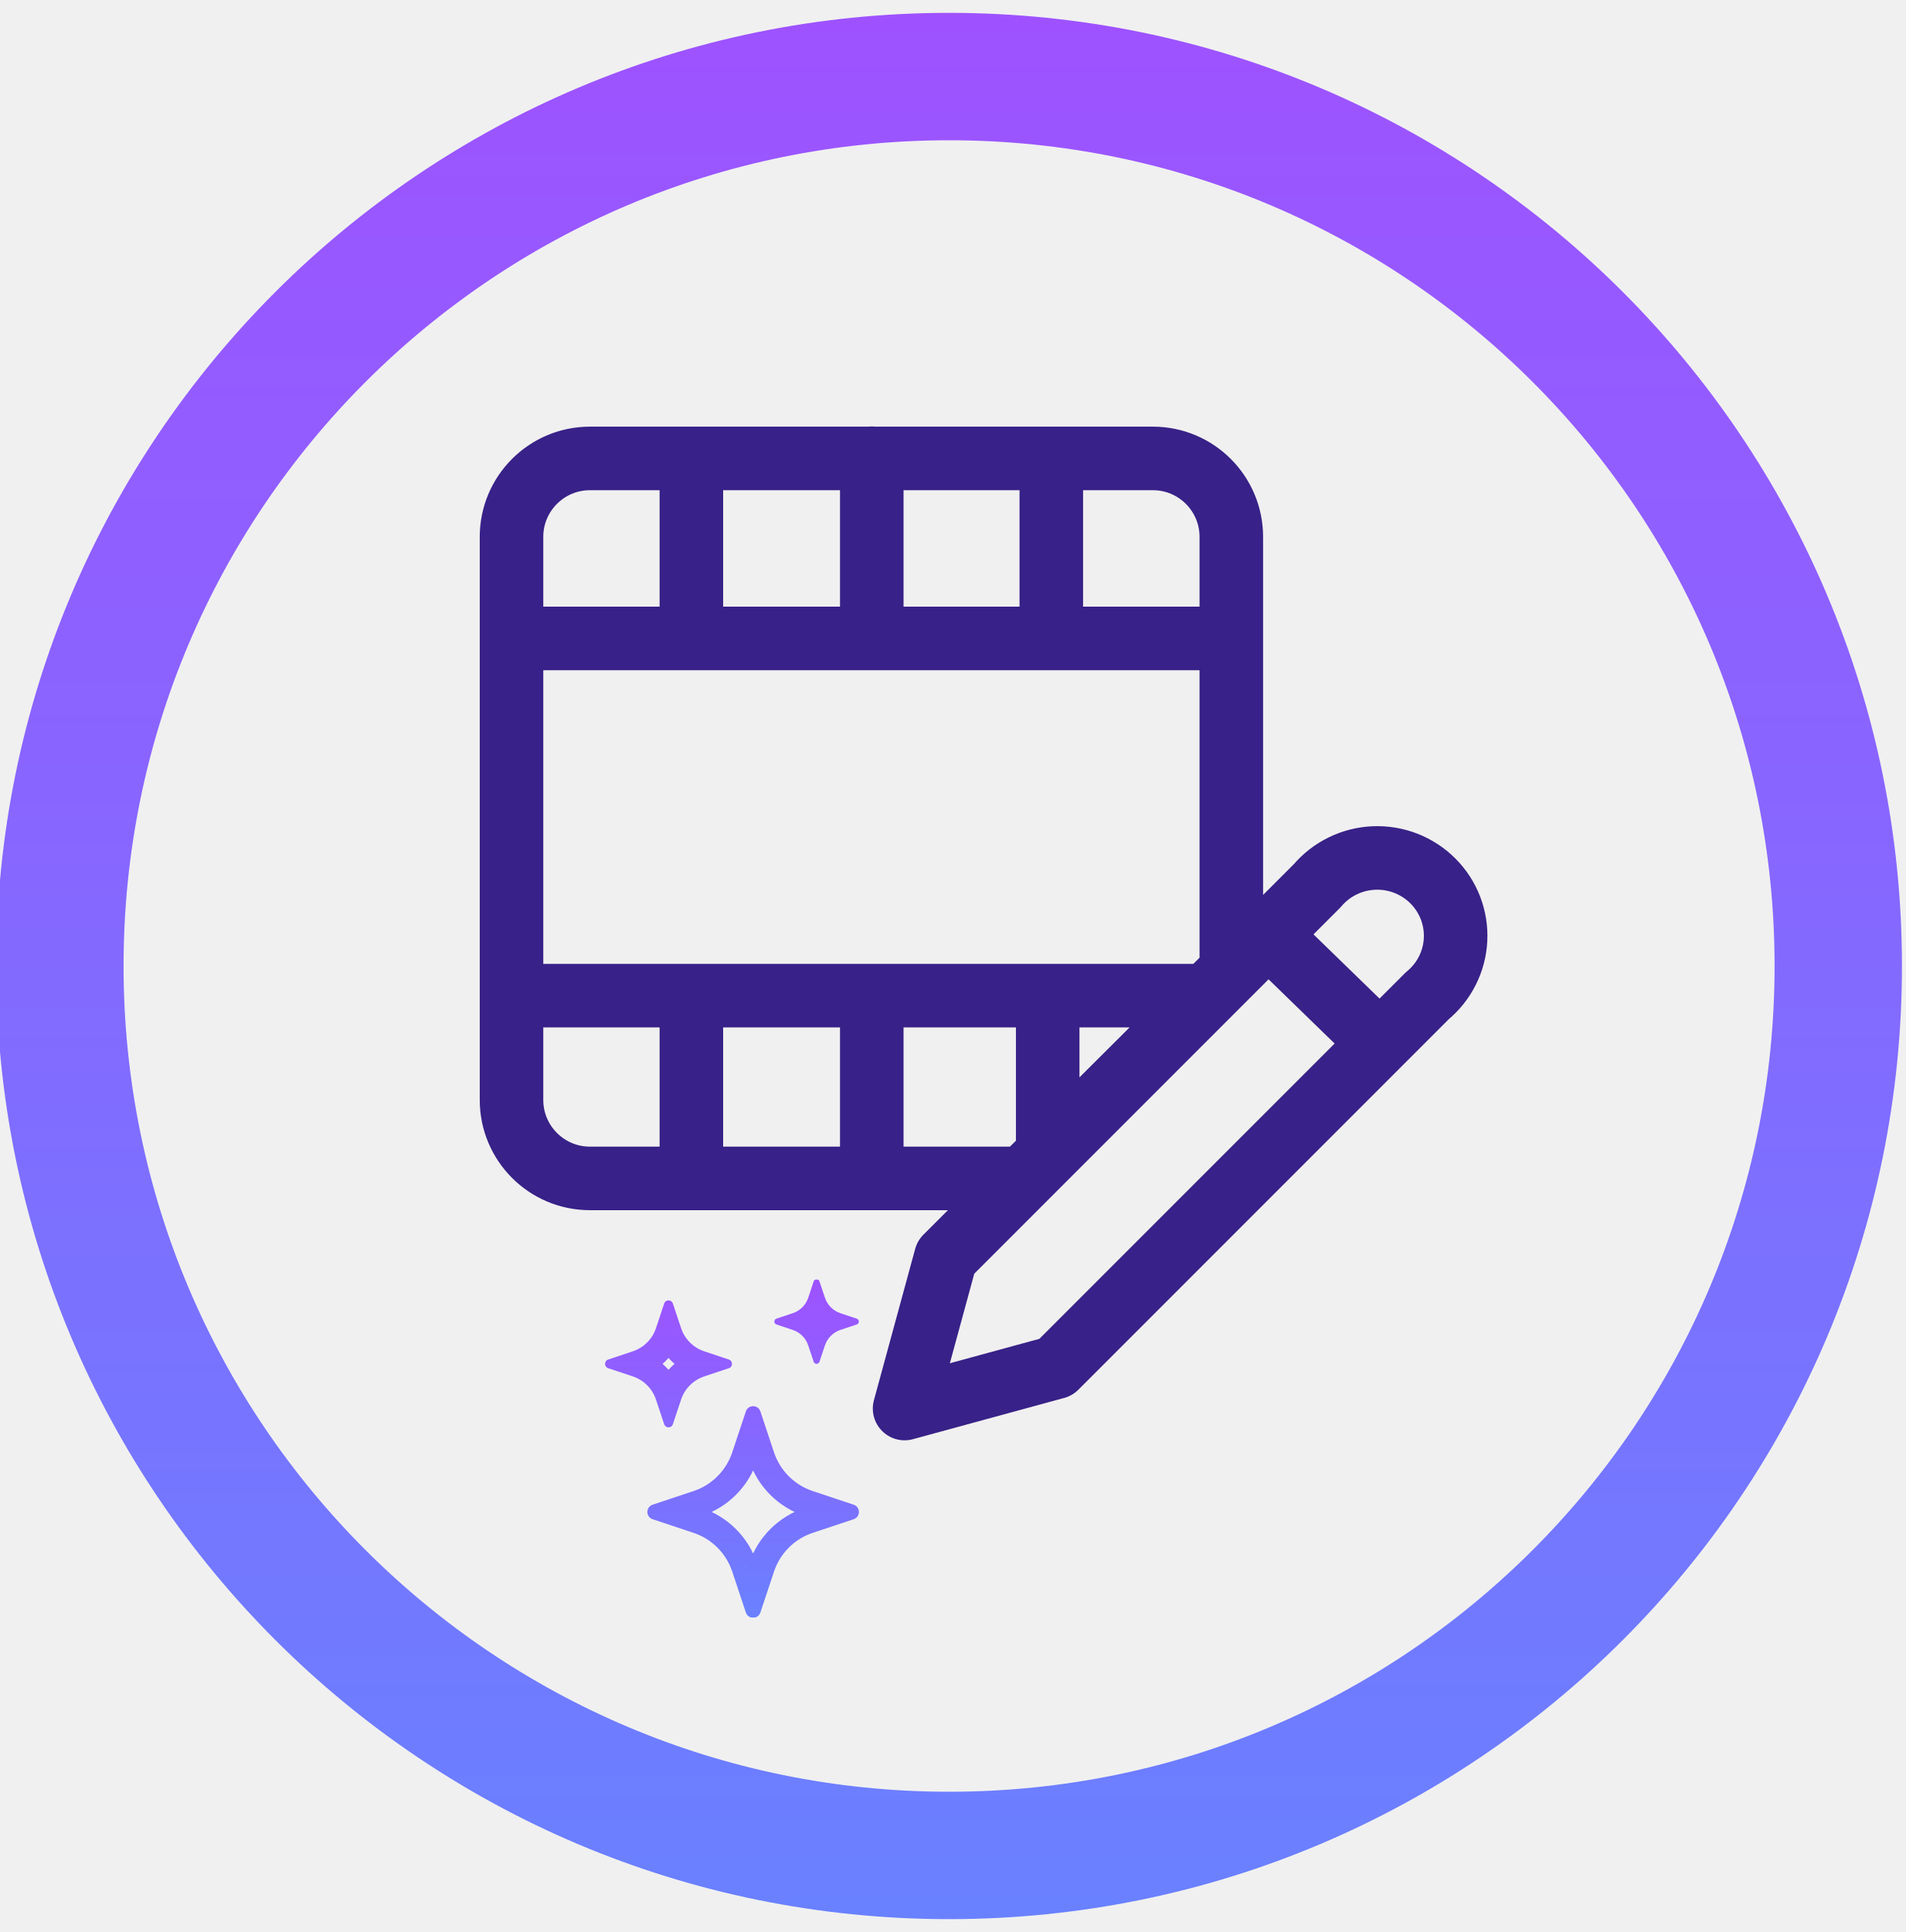
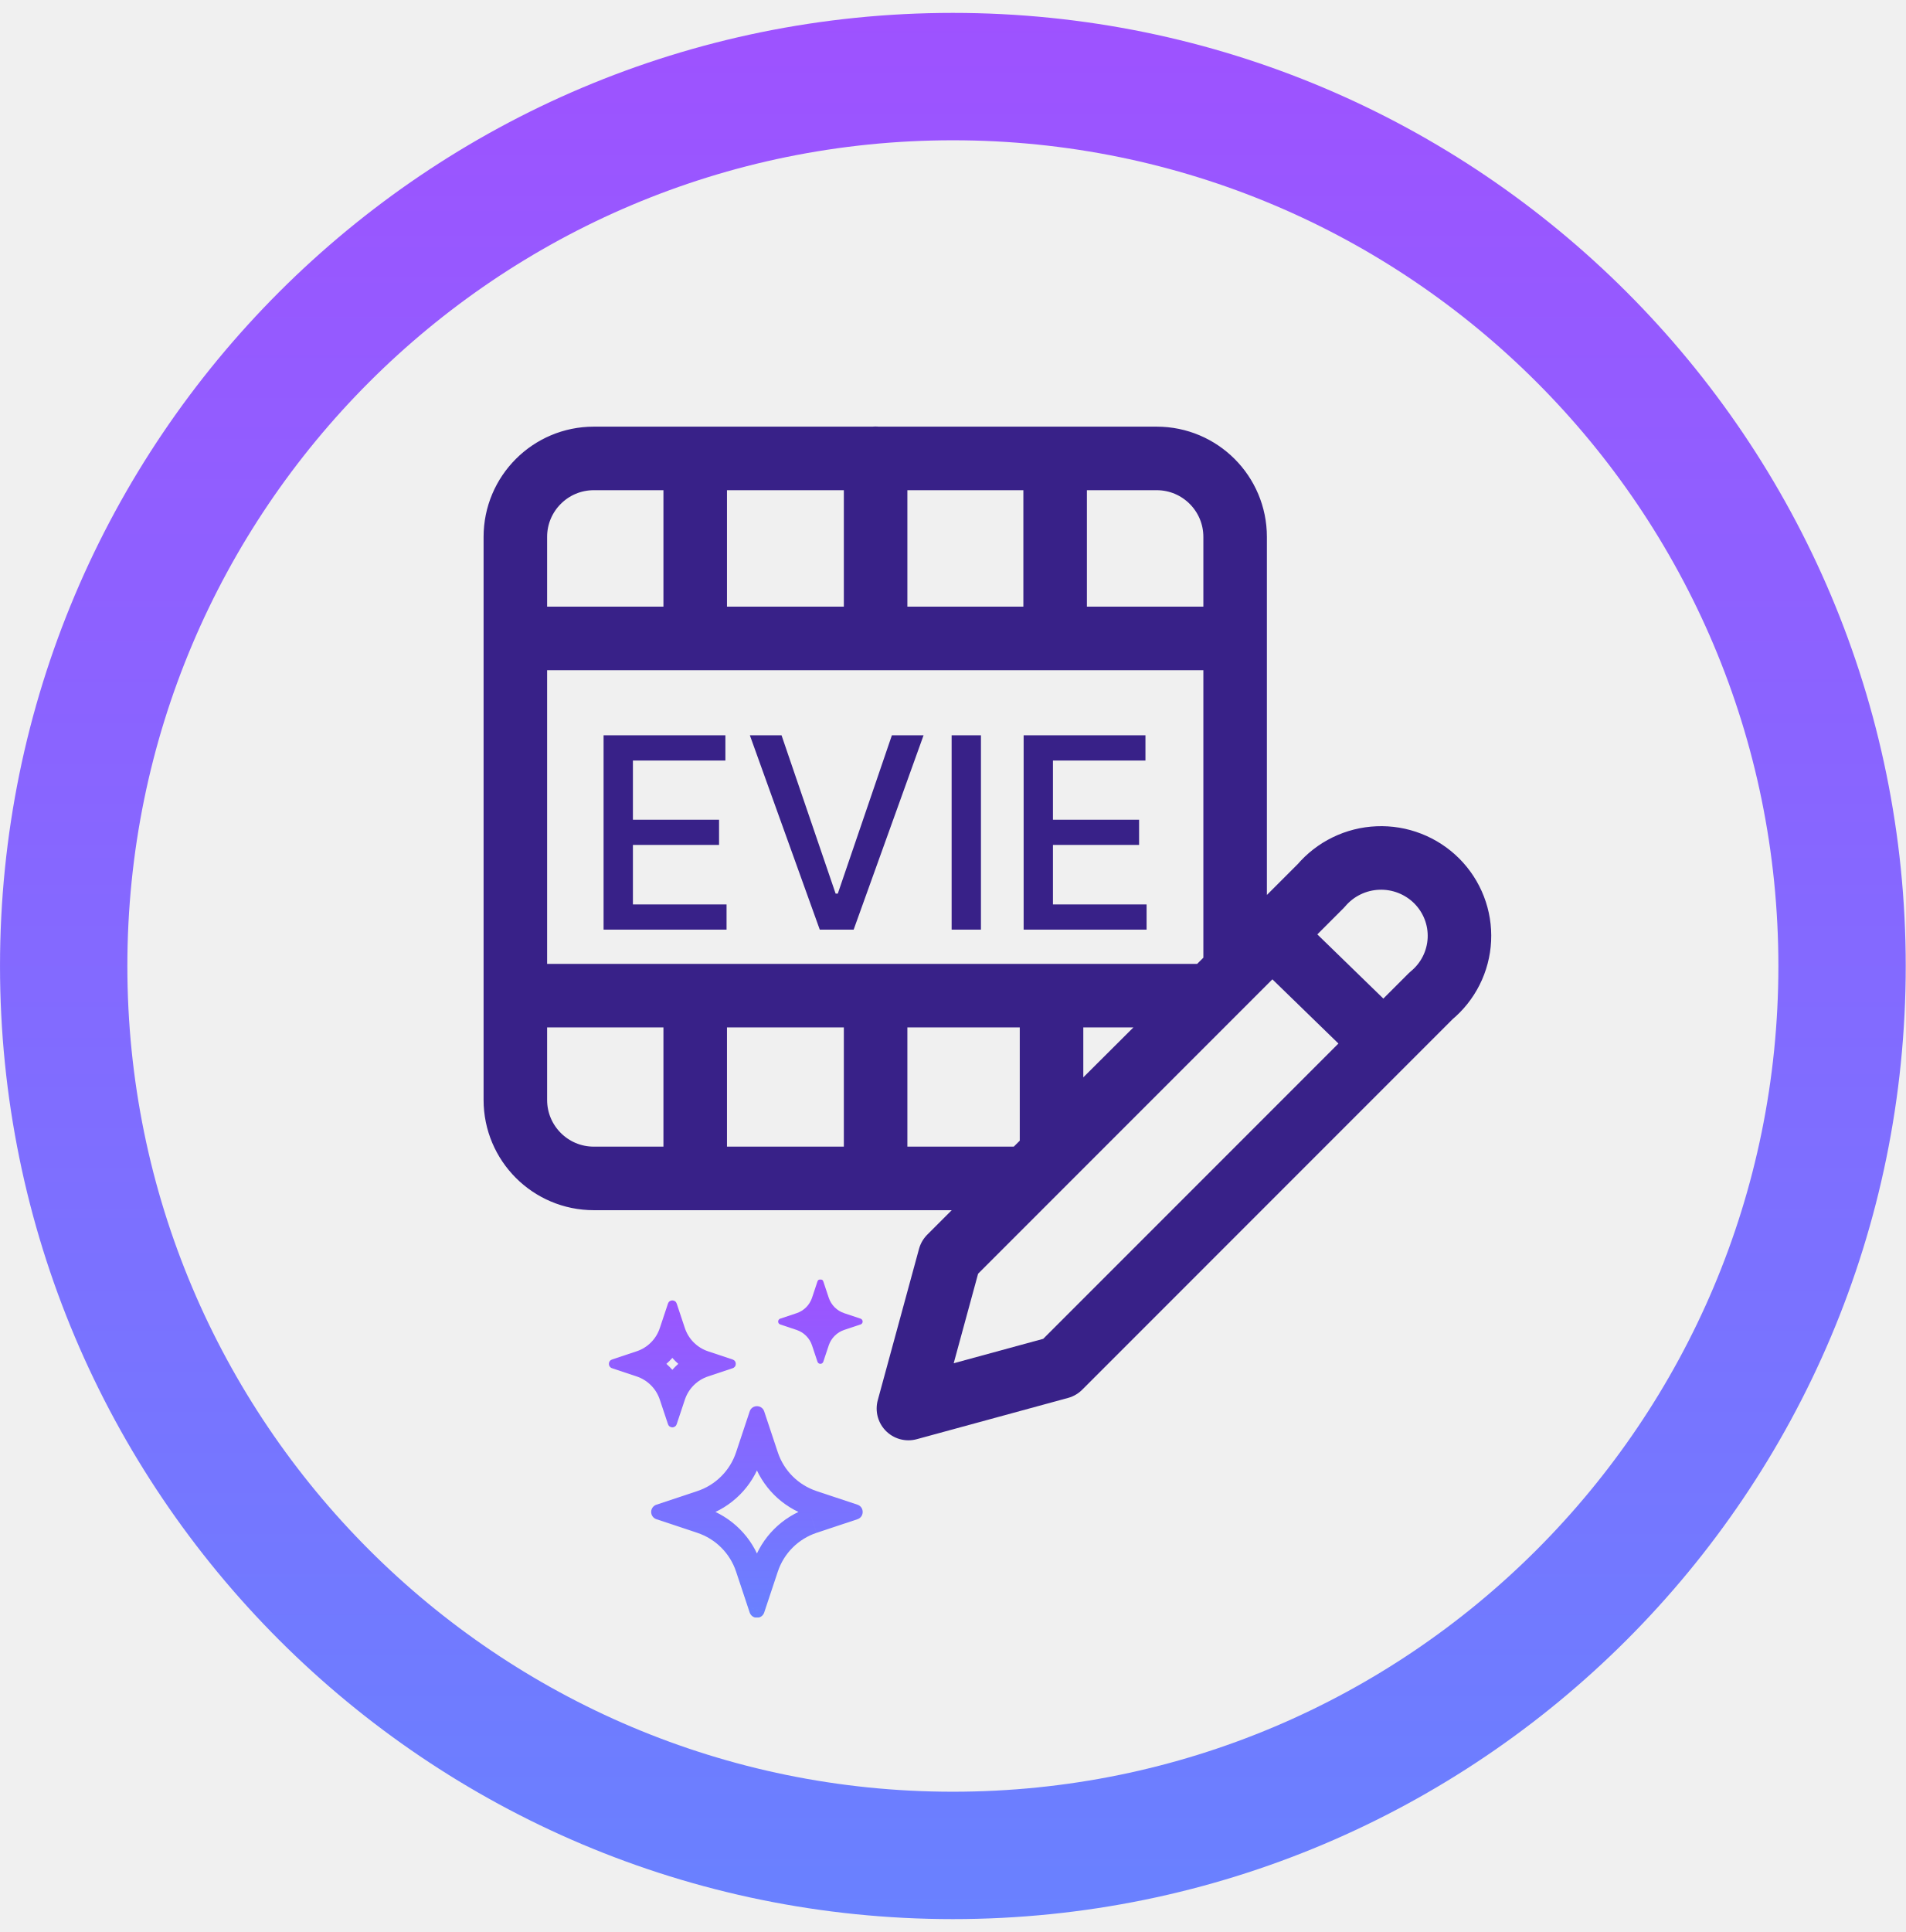
<svg xmlns="http://www.w3.org/2000/svg" width="74" height="75" viewBox="0 0 74 75" fill="none">
-   <g clip-path="url(#clip0_1969_11288)">
-     <path d="M71.38 37.5C71.38 56.569 55.922 72.028 36.853 72.028C17.784 72.028 2.325 56.569 2.325 37.5C2.325 18.431 17.784 2.972 36.853 2.972C55.922 2.972 71.38 18.431 71.38 37.5Z" stroke="url(#paint0_linear_1969_11288)" stroke-width="4.946" />
-     <path d="M47.812 24.784L19.862 24.784M46.771 38.651H19.87M33.851 17.789V24.759M33.851 38.759L33.851 45.729M40.822 17.796L40.822 24.783M26.846 17.796V24.783M26.846 38.759V45.746M40.682 38.811L40.682 44.736M49.246 36.285L51.148 34.383C51.42 34.062 51.756 33.8 52.136 33.615C52.516 33.429 52.93 33.325 53.352 33.307C53.775 33.29 54.196 33.36 54.59 33.513C54.984 33.667 55.341 33.9 55.639 34.198C55.937 34.496 56.169 34.852 56.321 35.244C56.472 35.636 56.54 36.055 56.519 36.474C56.499 36.894 56.391 37.304 56.201 37.68C56.012 38.056 55.746 38.388 55.421 38.656L53.58 40.497M49.246 36.285L53.58 40.497M49.246 36.285L36.727 48.804L35.125 54.679L41 53.077L53.58 40.497M47.812 37.69L39.726 45.746H22.908C21.226 45.746 19.862 44.382 19.862 42.699L19.862 20.842C19.862 19.16 21.226 17.796 22.908 17.796L44.765 17.796C46.448 17.796 47.812 19.16 47.812 20.842L47.812 37.69Z" stroke="#382188" stroke-width="2.467" stroke-linecap="round" stroke-linejoin="round" />
-     <g clip-path="url(#clip1_1969_11288)">
-       <mask id="path-3-inside-1_1969_11288" fill="white">
-         <path d="M28.962 54.791C29.053 54.52 29.435 54.52 29.526 54.791L30.055 56.381C30.172 56.731 30.369 57.049 30.629 57.309C30.89 57.57 31.208 57.766 31.558 57.883L33.148 58.412C33.419 58.503 33.419 58.886 33.148 58.976L31.557 59.506C31.207 59.622 30.889 59.819 30.629 60.079C30.368 60.34 30.172 60.658 30.055 61.008L29.526 62.598C29.506 62.657 29.468 62.709 29.418 62.745C29.367 62.782 29.306 62.802 29.244 62.802C29.181 62.802 29.121 62.782 29.07 62.745C29.02 62.709 28.982 62.657 28.962 62.598L28.433 61.007C28.316 60.657 28.12 60.34 27.859 60.079C27.599 59.818 27.281 59.622 26.931 59.506L25.34 58.976C25.281 58.956 25.23 58.919 25.193 58.868C25.156 58.818 25.137 58.757 25.137 58.694C25.137 58.632 25.156 58.571 25.193 58.52C25.23 58.47 25.281 58.432 25.34 58.412L26.931 57.883C27.281 57.766 27.599 57.57 27.859 57.309C28.12 57.049 28.316 56.731 28.433 56.381L28.962 54.791ZM25.79 50.603C25.802 50.567 25.824 50.536 25.855 50.514C25.885 50.493 25.921 50.481 25.959 50.481C25.996 50.481 26.033 50.493 26.063 50.514C26.094 50.536 26.116 50.567 26.128 50.603L26.446 51.557C26.588 51.983 26.921 52.316 27.347 52.458L28.301 52.776C28.337 52.788 28.368 52.81 28.39 52.841C28.412 52.871 28.423 52.908 28.423 52.945C28.423 52.983 28.412 53.019 28.39 53.05C28.368 53.08 28.337 53.103 28.301 53.114L27.347 53.432C27.137 53.502 26.946 53.62 26.79 53.776C26.633 53.932 26.516 54.123 26.446 54.333L26.128 55.288C26.116 55.323 26.094 55.354 26.063 55.376C26.033 55.398 25.996 55.41 25.959 55.41C25.921 55.41 25.885 55.398 25.855 55.376C25.824 55.354 25.802 55.323 25.79 55.288L25.472 54.333C25.402 54.123 25.285 53.932 25.128 53.776C24.972 53.62 24.781 53.502 24.571 53.432L23.617 53.114C23.581 53.103 23.55 53.08 23.528 53.05C23.506 53.019 23.494 52.983 23.494 52.945C23.494 52.908 23.506 52.871 23.528 52.841C23.55 52.81 23.581 52.788 23.617 52.776L24.571 52.458C24.781 52.389 24.972 52.271 25.128 52.114C25.285 51.958 25.402 51.767 25.472 51.557L25.79 50.603ZM31.595 49.742C31.603 49.718 31.619 49.698 31.639 49.683C31.659 49.669 31.683 49.661 31.708 49.661C31.733 49.661 31.757 49.669 31.777 49.683C31.797 49.698 31.812 49.718 31.82 49.742L32.032 50.377C32.127 50.661 32.349 50.884 32.633 50.978L33.269 51.19C33.292 51.198 33.313 51.214 33.327 51.234C33.341 51.254 33.349 51.278 33.349 51.303C33.349 51.327 33.341 51.352 33.327 51.372C33.313 51.392 33.292 51.407 33.269 51.415L32.633 51.627C32.493 51.674 32.366 51.753 32.262 51.857C32.158 51.961 32.079 52.088 32.032 52.228L31.82 52.864C31.812 52.887 31.797 52.908 31.777 52.922C31.757 52.936 31.733 52.944 31.708 52.944C31.683 52.944 31.659 52.936 31.639 52.922C31.619 52.908 31.603 52.887 31.595 52.864L31.383 52.228C31.337 52.088 31.258 51.961 31.154 51.857C31.049 51.753 30.922 51.674 30.782 51.627L30.147 51.415C30.124 51.407 30.104 51.392 30.089 51.372C30.075 51.352 30.067 51.327 30.067 51.303C30.067 51.278 30.075 51.254 30.089 51.234C30.104 51.214 30.124 51.198 30.147 51.19L30.783 50.978C31.067 50.884 31.29 50.661 31.384 50.377L31.595 49.742Z" />
+   <g clip-path="url(#clip0_2035_8730)">
+     <path d="M71.527 37.5C71.527 56.569 56.069 72.027 37 72.027C17.931 72.027 2.473 56.569 2.473 37.5C2.473 18.431 17.931 2.973 37 2.973C56.069 2.973 71.527 18.431 71.527 37.5Z" stroke="url(#paint0_linear_2035_8730)" stroke-width="4.945" />
+     <path d="M47.96 24.784L20.011 24.784M46.92 38.651H20.019M34 17.79V24.759M34 38.759L34 45.729M40.971 17.796L40.971 24.784M26.995 17.796V24.784M26.995 38.759V45.746M40.831 38.811L40.831 44.736M49.395 36.285L51.297 34.383C51.569 34.062 51.905 33.8 52.285 33.615C52.664 33.43 53.078 33.325 53.501 33.308C53.923 33.29 54.345 33.36 54.739 33.514C55.132 33.667 55.489 33.9 55.788 34.198C56.085 34.496 56.318 34.852 56.469 35.244C56.621 35.636 56.688 36.055 56.668 36.475C56.647 36.894 56.539 37.305 56.35 37.68C56.161 38.056 55.895 38.388 55.569 38.656L53.728 40.497M49.395 36.285L53.728 40.497M49.395 36.285L36.876 48.804L35.274 54.679L41.149 53.077L53.728 40.497M47.96 37.69L39.875 45.746H23.057C21.375 45.746 20.011 44.382 20.011 42.699L20.011 20.843C20.011 19.16 21.375 17.796 23.057 17.796L44.914 17.796C46.596 17.796 47.96 19.16 47.96 20.843L47.96 37.69Z" stroke="#382188" stroke-width="2.467" stroke-linecap="round" stroke-linejoin="round" />
+     <path d="M23.437 36.089V28.544H28.167V29.524H24.576V31.823H27.921V32.799H24.576V35.109H28.212V36.089H23.437ZM30.347 28.544L32.447 34.689H32.532L34.632 28.544H35.862L33.147 36.089H31.832L29.117 28.544H30.347ZM38.09 28.544V36.089H36.952V28.544H38.09ZM39.748 36.089V28.544H44.478V29.524H40.886V31.823H44.231V32.799H40.886V35.109H44.522V36.089H39.748Z" fill="#382188" />
+     <g clip-path="url(#clip1_2035_8730)">
+       <mask id="path-4-inside-1_2035_8730" fill="white">
+         <path d="M29.11 54.791C29.201 54.52 29.583 54.52 29.674 54.791L30.203 56.381C30.32 56.731 30.517 57.049 30.777 57.309C31.038 57.57 31.356 57.766 31.706 57.883L33.295 58.412C33.566 58.503 33.566 58.885 33.295 58.976L31.705 59.505C31.355 59.622 31.037 59.819 30.777 60.079C30.516 60.34 30.32 60.658 30.203 61.008L29.674 62.597C29.654 62.657 29.617 62.709 29.566 62.745C29.515 62.782 29.454 62.801 29.392 62.801C29.33 62.801 29.269 62.782 29.218 62.745C29.168 62.709 29.13 62.657 29.11 62.597L28.581 61.007C28.464 60.657 28.268 60.339 28.007 60.079C27.747 59.818 27.429 59.622 27.079 59.505L25.489 58.976C25.429 58.956 25.378 58.919 25.341 58.868C25.304 58.817 25.285 58.757 25.285 58.694C25.285 58.632 25.304 58.571 25.341 58.52C25.378 58.469 25.429 58.432 25.489 58.412L27.079 57.883C27.429 57.766 27.747 57.57 28.007 57.309C28.268 57.049 28.464 56.731 28.581 56.381L29.11 54.791ZM25.938 50.603C25.95 50.567 25.972 50.536 26.003 50.514C26.033 50.493 26.07 50.481 26.107 50.481C26.145 50.481 26.181 50.493 26.211 50.514C26.242 50.536 26.264 50.567 26.276 50.603L26.594 51.557C26.736 51.983 27.07 52.316 27.495 52.458L28.449 52.776C28.485 52.788 28.516 52.81 28.538 52.841C28.56 52.871 28.571 52.908 28.571 52.945C28.571 52.983 28.56 53.019 28.538 53.05C28.516 53.08 28.485 53.103 28.449 53.114L27.495 53.432C27.285 53.502 27.094 53.62 26.938 53.776C26.781 53.932 26.664 54.123 26.594 54.333L26.276 55.287C26.264 55.323 26.242 55.354 26.211 55.376C26.181 55.398 26.145 55.41 26.107 55.41C26.07 55.41 26.033 55.398 26.003 55.376C25.972 55.354 25.95 55.323 25.938 55.287L25.62 54.333C25.55 54.123 25.433 53.932 25.276 53.776C25.12 53.62 24.929 53.502 24.719 53.432L23.765 53.114C23.729 53.103 23.698 53.08 23.676 53.05C23.654 53.019 23.643 52.983 23.643 52.945C23.643 52.908 23.654 52.871 23.676 52.841C23.698 52.81 23.729 52.788 23.765 52.776L24.719 52.458C24.929 52.389 25.12 52.271 25.276 52.114C25.433 51.958 25.55 51.767 25.62 51.557L25.938 50.603ZM31.743 49.742C31.751 49.718 31.767 49.698 31.787 49.683C31.807 49.669 31.831 49.661 31.856 49.661C31.881 49.661 31.905 49.669 31.925 49.683C31.945 49.698 31.96 49.718 31.968 49.742L32.18 50.377C32.275 50.661 32.497 50.884 32.781 50.978L33.417 51.19C33.44 51.198 33.461 51.214 33.475 51.234C33.489 51.254 33.497 51.278 33.497 51.303C33.497 51.327 33.489 51.352 33.475 51.372C33.461 51.392 33.44 51.407 33.417 51.415L32.781 51.627C32.642 51.674 32.514 51.752 32.41 51.857C32.306 51.961 32.227 52.088 32.18 52.228L31.968 52.864C31.96 52.887 31.945 52.908 31.925 52.922C31.905 52.936 31.881 52.944 31.856 52.944C31.831 52.944 31.807 52.936 31.787 52.922C31.767 52.908 31.751 52.887 31.743 52.864L31.531 52.228C31.485 52.088 31.406 51.961 31.302 51.857C31.197 51.752 31.07 51.674 30.93 51.627L30.295 51.415C30.272 51.407 30.252 51.392 30.237 51.372C30.223 51.352 30.215 51.327 30.215 51.303C30.215 51.278 30.223 51.254 30.237 51.234C30.252 51.214 30.272 51.198 30.295 51.19L30.931 50.978C31.215 50.884 31.438 50.661 31.532 50.377L31.743 49.742Z" />
      </mask>
-       <path d="M28.962 54.791L27.998 54.469L27.997 54.469L28.962 54.791ZM29.526 54.791L30.491 54.469L30.49 54.469L29.526 54.791ZM30.055 56.381L29.091 56.703L29.091 56.703L30.055 56.381ZM31.558 57.883L31.879 56.918L31.879 56.918L31.558 57.883ZM33.148 58.412L33.469 57.448L33.469 57.448L33.148 58.412ZM33.148 58.976L33.469 59.941L33.469 59.941L33.148 58.976ZM31.557 59.506L31.235 58.541L31.235 58.541L31.557 59.506ZM30.055 61.008L31.02 61.329L31.02 61.329L30.055 61.008ZM29.526 62.598L28.561 62.276L28.559 62.281L29.526 62.598ZM28.962 62.598L29.928 62.281L29.927 62.276L28.962 62.598ZM28.433 61.007L29.397 60.686L29.397 60.685L28.433 61.007ZM26.931 59.506L27.253 58.541L27.253 58.541L26.931 59.506ZM25.34 58.976L25.662 58.011L25.658 58.01L25.34 58.976ZM25.137 58.694H26.153H25.137ZM25.34 58.412L25.658 59.379L25.662 59.377L25.34 58.412ZM26.931 57.883L27.253 58.847L27.253 58.847L26.931 57.883ZM28.433 56.381L29.397 56.703L29.397 56.703L28.433 56.381ZM25.79 50.603L26.755 50.924L26.755 50.923L25.79 50.603ZM26.128 50.603L25.163 50.923L25.163 50.924L26.128 50.603ZM26.446 51.557L25.481 51.879L25.481 51.879L26.446 51.557ZM27.347 52.458L27.025 53.423L27.026 53.423L27.347 52.458ZM28.301 52.776L27.98 53.741L27.982 53.741L28.301 52.776ZM28.301 53.114L27.982 52.149L27.98 52.15L28.301 53.114ZM27.347 53.432L27.667 54.397L27.668 54.397L27.347 53.432ZM26.446 54.333L27.411 54.654L27.411 54.654L26.446 54.333ZM26.128 55.288L25.163 54.966L25.163 54.968L26.128 55.288ZM25.79 55.288L26.755 54.968L26.755 54.966L25.79 55.288ZM25.472 54.333L24.507 54.654L24.507 54.654L25.472 54.333ZM24.571 53.432L24.25 54.397L24.251 54.397L24.571 53.432ZM23.617 53.114L23.938 52.15L23.936 52.149L23.617 53.114ZM23.494 52.945H22.478H23.494ZM23.617 52.776L23.936 53.741L23.938 53.741L23.617 52.776ZM24.571 52.458L24.251 51.493L24.25 51.493L24.571 52.458ZM25.472 51.557L24.507 51.236L24.507 51.237L25.472 51.557ZM31.595 49.742L30.634 49.408L30.63 49.421L31.595 49.742ZM31.708 49.661V50.678V49.661ZM31.82 49.742L32.785 49.42L32.781 49.408L31.82 49.742ZM32.032 50.377L32.997 50.056L32.997 50.056L32.032 50.377ZM32.633 50.978L32.955 50.014L32.954 50.013L32.633 50.978ZM33.269 51.19L33.602 50.229L33.591 50.225L33.269 51.19ZM33.269 51.415L33.591 52.38L33.602 52.376L33.269 51.415ZM32.633 51.627L32.312 50.662L32.311 50.663L32.633 51.627ZM32.032 52.228L31.068 51.906L31.067 51.907L32.032 52.228ZM31.82 52.864L32.781 53.197L32.785 53.185L31.82 52.864ZM31.595 52.864L30.631 53.185L30.634 53.197L31.595 52.864ZM31.383 52.228L32.348 51.907L32.348 51.906L31.383 52.228ZM30.782 51.627L31.105 50.663L31.104 50.663L30.782 51.627ZM30.147 51.415L29.814 52.376L29.826 52.38L30.147 51.415ZM30.147 51.19L29.826 50.225L29.814 50.229L30.147 51.19ZM30.783 50.978L30.462 50.013L30.462 50.014L30.783 50.978ZM31.384 50.377L32.349 50.698L32.349 50.698L31.384 50.377ZM29.927 55.112C29.708 55.768 28.78 55.768 28.561 55.112L30.49 54.469C30.091 53.271 28.397 53.271 27.998 54.469L29.927 55.112ZM28.561 55.112L29.091 56.703L31.02 56.06L30.491 54.469L28.561 55.112ZM29.091 56.703C29.257 57.203 29.538 57.657 29.91 58.029L31.348 56.59C31.199 56.441 31.087 56.26 31.02 56.06L29.091 56.703ZM29.91 58.029C30.283 58.401 30.737 58.681 31.236 58.848L31.879 56.918C31.679 56.851 31.497 56.739 31.348 56.59L29.91 58.029ZM31.236 58.847L32.826 59.377L33.469 57.448L31.879 56.918L31.236 58.847ZM32.826 59.377C32.17 59.158 32.17 58.23 32.826 58.011L33.469 59.941C34.667 59.541 34.667 57.847 33.469 57.448L32.826 59.377ZM32.826 58.011L31.235 58.541L31.878 60.47L33.469 59.941L32.826 58.011ZM31.235 58.541C30.735 58.708 30.282 58.988 29.909 59.361L31.348 60.798C31.497 60.649 31.678 60.537 31.878 60.47L31.235 58.541ZM29.909 59.361C29.537 59.733 29.257 60.187 29.091 60.687L31.02 61.329C31.087 61.129 31.199 60.947 31.348 60.798L29.909 59.361ZM29.091 60.686L28.561 62.276L30.49 62.919L31.02 61.329L29.091 60.686ZM28.559 62.281C28.607 62.136 28.698 62.011 28.821 61.922L30.014 63.569C30.238 63.407 30.406 63.178 30.492 62.915L28.559 62.281ZM28.821 61.922C28.944 61.833 29.092 61.785 29.244 61.785V63.819C29.521 63.819 29.79 63.731 30.014 63.569L28.821 61.922ZM29.244 61.785C29.396 61.785 29.544 61.833 29.667 61.922L28.474 63.569C28.698 63.731 28.967 63.819 29.244 63.819V61.785ZM29.667 61.922C29.79 62.011 29.881 62.136 29.928 62.281L27.996 62.915C28.082 63.178 28.25 63.407 28.474 63.569L29.667 61.922ZM29.927 62.276L29.397 60.686L27.468 61.328L27.997 62.919L29.927 62.276ZM29.397 60.685C29.231 60.186 28.95 59.732 28.578 59.36L27.14 60.798C27.289 60.947 27.401 61.129 27.468 61.328L29.397 60.685ZM28.578 59.36C28.206 58.988 27.752 58.707 27.253 58.541L26.61 60.47C26.81 60.537 26.991 60.649 27.14 60.798L28.578 59.36ZM27.253 58.541L25.662 58.011L25.019 59.941L26.61 60.47L27.253 58.541ZM25.658 58.01C25.802 58.057 25.927 58.149 26.016 58.272L24.369 59.465C24.532 59.689 24.761 59.856 25.023 59.942L25.658 58.01ZM26.016 58.272C26.105 58.395 26.153 58.542 26.153 58.694H24.12C24.12 58.971 24.207 59.24 24.369 59.465L26.016 58.272ZM26.153 58.694C26.153 58.846 26.105 58.994 26.016 59.117L24.369 57.924C24.207 58.148 24.12 58.417 24.12 58.694H26.153ZM26.016 59.117C25.927 59.24 25.802 59.331 25.658 59.379L25.023 57.446C24.761 57.533 24.532 57.7 24.369 57.924L26.016 59.117ZM25.662 59.377L27.253 58.847L26.61 56.918L25.019 57.448L25.662 59.377ZM27.253 58.847C27.752 58.681 28.206 58.401 28.578 58.028L27.14 56.59C26.991 56.739 26.81 56.851 26.61 56.918L27.253 58.847ZM28.578 58.028C28.95 57.656 29.231 57.202 29.397 56.703L27.468 56.06C27.401 56.26 27.289 56.441 27.14 56.59L28.578 58.028ZM29.397 56.703L29.927 55.112L27.997 54.469L27.468 56.06L29.397 56.703ZM26.755 50.923C26.7 51.09 26.593 51.236 26.45 51.339L25.259 49.69C25.055 49.837 24.903 50.045 24.824 50.283L26.755 50.923ZM26.45 51.339C26.307 51.442 26.135 51.498 25.959 51.498V49.464C25.708 49.464 25.463 49.543 25.259 49.69L26.45 51.339ZM25.959 51.498C25.783 51.498 25.611 51.442 25.468 51.339L26.659 49.69C26.455 49.543 26.21 49.464 25.959 49.464V51.498ZM25.468 51.339C25.325 51.236 25.218 51.09 25.163 50.923L27.093 50.283C27.014 50.045 26.862 49.837 26.659 49.69L25.468 51.339ZM25.163 50.924L25.481 51.879L27.411 51.236L27.093 50.282L25.163 50.924ZM25.481 51.879C25.725 52.608 26.296 53.179 27.025 53.423L27.669 51.494C27.547 51.453 27.451 51.357 27.41 51.235L25.481 51.879ZM27.026 53.423L27.98 53.741L28.622 51.811L27.668 51.493L27.026 53.423ZM27.982 53.741C27.814 53.686 27.669 53.579 27.565 53.436L29.214 52.245C29.067 52.042 28.859 51.89 28.621 51.811L27.982 53.741ZM27.565 53.436C27.462 53.293 27.407 53.121 27.407 52.945H29.44C29.44 52.694 29.361 52.449 29.214 52.245L27.565 53.436ZM27.407 52.945C27.407 52.769 27.462 52.597 27.565 52.454L29.214 53.645C29.361 53.441 29.44 53.197 29.44 52.945H27.407ZM27.565 52.454C27.669 52.311 27.814 52.205 27.982 52.149L28.621 54.08C28.859 54.001 29.067 53.849 29.214 53.645L27.565 52.454ZM27.98 52.15L27.026 52.468L27.668 54.397L28.622 54.079L27.98 52.15ZM27.026 52.467C26.666 52.587 26.339 52.789 26.071 53.057L27.509 54.495C27.553 54.451 27.608 54.417 27.667 54.397L27.026 52.467ZM26.071 53.057C25.802 53.325 25.6 53.653 25.481 54.013L27.411 54.654C27.431 54.594 27.464 54.54 27.509 54.495L26.071 53.057ZM25.481 54.012L25.163 54.966L27.093 55.609L27.411 54.654L25.481 54.012ZM25.163 54.968C25.218 54.8 25.325 54.655 25.468 54.552L26.659 56.2C26.862 56.053 27.014 55.846 27.093 55.607L25.163 54.968ZM25.468 54.552C25.611 54.448 25.783 54.393 25.959 54.393V56.427C26.21 56.427 26.455 56.347 26.659 56.2L25.468 54.552ZM25.959 54.393C26.135 54.393 26.307 54.448 26.45 54.552L25.259 56.2C25.463 56.347 25.708 56.427 25.959 56.427V54.393ZM26.45 54.552C26.593 54.655 26.7 54.8 26.755 54.968L24.824 55.607C24.903 55.846 25.055 56.053 25.259 56.2L26.45 54.552ZM26.755 54.966L26.437 54.012L24.507 54.654L24.825 55.609L26.755 54.966ZM26.437 54.013C26.317 53.653 26.116 53.325 25.847 53.057L24.409 54.495C24.453 54.54 24.487 54.594 24.507 54.654L26.437 54.013ZM25.847 53.057C25.579 52.789 25.251 52.587 24.891 52.467L24.251 54.397C24.31 54.417 24.365 54.451 24.409 54.495L25.847 53.057ZM24.892 52.468L23.938 52.15L23.295 54.079L24.25 54.397L24.892 52.468ZM23.936 52.149C24.104 52.205 24.249 52.311 24.352 52.454L22.704 53.645C22.851 53.849 23.058 54.001 23.297 54.08L23.936 52.149ZM24.352 52.454C24.456 52.597 24.511 52.769 24.511 52.945H22.478C22.478 53.197 22.557 53.441 22.704 53.645L24.352 52.454ZM24.511 52.945C24.511 53.121 24.456 53.293 24.352 53.436L22.704 52.245C22.557 52.449 22.478 52.694 22.478 52.945H24.511ZM24.352 53.436C24.249 53.579 24.104 53.686 23.936 53.741L23.297 51.811C23.058 51.89 22.851 52.042 22.704 52.245L24.352 53.436ZM23.938 53.741L24.892 53.423L24.25 51.493L23.295 51.811L23.938 53.741ZM24.891 53.423C25.251 53.304 25.579 53.102 25.847 52.833L24.409 51.395C24.365 51.44 24.31 51.473 24.251 51.493L24.891 53.423ZM25.847 52.833C26.116 52.565 26.317 52.238 26.437 51.878L24.507 51.237C24.487 51.297 24.453 51.351 24.409 51.395L25.847 52.833ZM26.437 51.879L26.755 50.924L24.825 50.282L24.507 51.236L26.437 51.879ZM32.556 50.075C32.495 50.251 32.38 50.404 32.228 50.512L31.049 48.855C30.857 48.992 30.712 49.185 30.634 49.408L32.556 50.075ZM32.228 50.512C32.076 50.62 31.894 50.678 31.708 50.678V48.645C31.472 48.645 31.241 48.718 31.049 48.855L32.228 50.512ZM31.708 50.678C31.521 50.678 31.339 50.62 31.187 50.512L32.367 48.855C32.174 48.718 31.944 48.645 31.708 48.645V50.678ZM31.187 50.512C31.035 50.404 30.921 50.251 30.86 50.075L32.781 49.408C32.704 49.185 32.559 48.992 32.367 48.855L31.187 50.512ZM30.856 50.063L31.067 50.699L32.997 50.056L32.785 49.42L30.856 50.063ZM31.067 50.698C31.263 51.286 31.724 51.748 32.313 51.943L32.954 50.013C32.974 50.02 32.99 50.036 32.997 50.056L31.067 50.698ZM32.312 51.943L32.947 52.155L33.591 50.225L32.955 50.014L32.312 51.943ZM32.936 52.151C32.76 52.09 32.607 51.975 32.499 51.823L34.156 50.644C34.019 50.452 33.825 50.307 33.602 50.229L32.936 52.151ZM32.499 51.823C32.39 51.671 32.332 51.489 32.332 51.303H34.366C34.366 51.067 34.292 50.836 34.156 50.644L32.499 51.823ZM32.332 51.303C32.332 51.116 32.39 50.934 32.499 50.782L34.156 51.961C34.292 51.769 34.366 51.539 34.366 51.303H32.332ZM32.499 50.782C32.607 50.63 32.76 50.516 32.936 50.454L33.602 52.376C33.825 52.299 34.019 52.154 34.156 51.961L32.499 50.782ZM32.947 50.45L32.312 50.662L32.955 52.592L33.591 52.38L32.947 50.45ZM32.311 50.663C32.022 50.76 31.759 50.922 31.543 51.138L32.981 52.576C32.974 52.583 32.965 52.588 32.956 52.591L32.311 50.663ZM31.543 51.138C31.327 51.353 31.165 51.616 31.068 51.906L32.996 52.551C32.993 52.56 32.988 52.569 32.981 52.576L31.543 51.138ZM31.067 51.907L30.856 52.542L32.785 53.185L32.997 52.55L31.067 51.907ZM30.86 52.531C30.921 52.355 31.035 52.202 31.187 52.093L32.367 53.75C32.559 53.614 32.704 53.42 32.781 53.197L30.86 52.531ZM31.187 52.093C31.339 51.985 31.521 51.927 31.708 51.927V53.961C31.944 53.961 32.174 53.887 32.367 53.75L31.187 52.093ZM31.708 51.927C31.894 51.927 32.076 51.985 32.228 52.093L31.049 53.75C31.241 53.887 31.472 53.961 31.708 53.961V51.927ZM32.228 52.093C32.38 52.202 32.495 52.355 32.556 52.531L30.634 53.197C30.712 53.42 30.857 53.614 31.049 53.75L32.228 52.093ZM32.56 52.542L32.348 51.907L30.419 52.55L30.631 53.185L32.56 52.542ZM32.348 51.906C32.251 51.616 32.088 51.353 31.873 51.138L30.435 52.576C30.427 52.569 30.422 52.56 30.419 52.551L32.348 51.906ZM31.873 51.138C31.657 50.922 31.394 50.76 31.105 50.663L30.46 52.591C30.45 52.588 30.442 52.583 30.435 52.576L31.873 51.138ZM31.104 50.663L30.469 50.451L29.826 52.38L30.46 52.592L31.104 50.663ZM30.48 50.454C30.657 50.516 30.81 50.63 30.918 50.782L29.261 51.961C29.398 52.154 29.591 52.299 29.814 52.376L30.48 50.454ZM30.918 50.782C31.026 50.934 31.084 51.116 31.084 51.303H29.05C29.05 51.539 29.124 51.769 29.261 51.961L30.918 50.782ZM31.084 51.303C31.084 51.489 31.026 51.671 30.918 51.823L29.261 50.644C29.124 50.836 29.05 51.067 29.05 51.303H31.084ZM30.918 51.823C30.81 51.975 30.657 52.09 30.48 52.151L29.814 50.229C29.591 50.307 29.398 50.452 29.261 50.644L30.918 51.823ZM30.469 52.155L31.105 51.943L30.462 50.014L29.826 50.225L30.469 52.155ZM31.104 51.943C31.692 51.748 32.154 51.286 32.349 50.698L30.419 50.056C30.426 50.036 30.442 50.02 30.462 50.013L31.104 51.943ZM32.349 50.698L32.56 50.062L30.63 49.421L30.419 50.057L32.349 50.698Z" fill="url(#paint1_linear_1969_11288)" mask="url(#path-3-inside-1_1969_11288)" />
+       <path d="M29.11 54.791L28.146 54.469L28.146 54.469L29.11 54.791ZM29.674 54.791L30.639 54.469L30.638 54.469L29.674 54.791ZM30.203 56.381L29.239 56.703L29.239 56.703L30.203 56.381ZM31.706 57.883L32.027 56.918L32.027 56.918L31.706 57.883ZM33.295 58.412L33.617 57.448L33.617 57.448L33.295 58.412ZM33.295 58.976L33.617 59.941L33.617 59.94L33.295 58.976ZM31.705 59.505L31.384 58.541L31.383 58.541L31.705 59.505ZM30.203 61.008L31.168 61.329L31.168 61.329L30.203 61.008ZM29.674 62.597L28.709 62.276L28.708 62.28L29.674 62.597ZM29.11 62.597L30.076 62.28L30.075 62.276L29.11 62.597ZM28.581 61.007L29.545 60.685L29.545 60.685L28.581 61.007ZM27.079 59.505L27.401 58.541L27.401 58.541L27.079 59.505ZM25.489 58.976L25.81 58.011L25.806 58.01L25.489 58.976ZM25.285 58.694H26.301H25.285ZM25.489 58.412L25.806 59.379L25.81 59.377L25.489 58.412ZM27.079 57.883L27.401 58.847L27.401 58.847L27.079 57.883ZM28.581 56.381L29.545 56.703L29.545 56.703L28.581 56.381ZM25.938 50.603L26.903 50.924L26.903 50.923L25.938 50.603ZM26.276 50.603L25.311 50.923L25.311 50.924L26.276 50.603ZM26.594 51.557L25.629 51.879L25.63 51.879L26.594 51.557ZM27.495 52.458L27.173 53.423L27.174 53.423L27.495 52.458ZM28.449 52.776L28.128 53.741L28.13 53.741L28.449 52.776ZM28.449 53.114L28.13 52.149L28.128 52.15L28.449 53.114ZM27.495 53.432L27.815 54.397L27.816 54.397L27.495 53.432ZM26.594 54.333L27.559 54.654L27.559 54.653L26.594 54.333ZM26.276 55.287L25.311 54.966L25.311 54.968L26.276 55.287ZM25.938 55.287L26.903 54.968L26.903 54.966L25.938 55.287ZM25.62 54.333L24.655 54.653L24.655 54.654L25.62 54.333ZM24.719 53.432L24.398 54.397L24.399 54.397L24.719 53.432ZM23.765 53.114L24.086 52.15L24.084 52.149L23.765 53.114ZM23.643 52.945H22.626H23.643ZM23.765 52.776L24.084 53.741L24.086 53.741L23.765 52.776ZM24.719 52.458L24.399 51.493L24.398 51.493L24.719 52.458ZM25.62 51.557L24.655 51.236L24.655 51.237L25.62 51.557ZM31.743 49.742L30.782 49.408L30.778 49.421L31.743 49.742ZM31.856 49.661V50.678V49.661ZM31.968 49.742L32.933 49.42L32.929 49.408L31.968 49.742ZM32.18 50.377L33.145 50.056L33.145 50.056L32.18 50.377ZM32.781 50.978L33.103 50.014L33.102 50.013L32.781 50.978ZM33.417 51.19L33.75 50.229L33.739 50.225L33.417 51.19ZM33.417 51.415L33.739 52.38L33.75 52.376L33.417 51.415ZM32.781 51.627L32.46 50.662L32.459 50.663L32.781 51.627ZM32.18 52.228L31.216 51.906L31.216 51.907L32.18 52.228ZM31.968 52.864L32.929 53.197L32.933 53.185L31.968 52.864ZM31.743 52.864L30.779 53.185L30.783 53.197L31.743 52.864ZM31.531 52.228L32.496 51.907L32.496 51.906L31.531 52.228ZM30.93 51.627L31.253 50.663L31.252 50.663L30.93 51.627ZM30.295 51.415L29.962 52.376L29.974 52.38L30.295 51.415ZM30.295 51.19L29.974 50.225L29.962 50.229L30.295 51.19ZM30.931 50.978L30.61 50.013L30.61 50.014L30.931 50.978ZM31.532 50.377L32.497 50.698L32.497 50.697L31.532 50.377ZM30.075 55.112C29.856 55.768 28.928 55.768 28.709 55.112L30.638 54.469C30.239 53.271 28.545 53.271 28.146 54.469L30.075 55.112ZM28.709 55.112L29.239 56.703L31.168 56.06L30.639 54.469L28.709 55.112ZM29.239 56.703C29.405 57.203 29.686 57.656 30.058 58.029L31.496 56.59C31.347 56.441 31.235 56.26 31.168 56.06L29.239 56.703ZM30.058 58.029C30.431 58.401 30.885 58.681 31.384 58.847L32.027 56.918C31.827 56.851 31.645 56.739 31.496 56.59L30.058 58.029ZM31.384 58.847L32.974 59.377L33.617 57.448L32.027 56.918L31.384 58.847ZM32.974 59.377C32.318 59.158 32.318 58.23 32.974 58.011L33.617 59.94C34.815 59.541 34.815 57.847 33.617 57.448L32.974 59.377ZM32.974 58.011L31.384 58.541L32.026 60.47L33.617 59.941L32.974 58.011ZM31.383 58.541C30.884 58.707 30.43 58.988 30.058 59.36L31.496 60.798C31.645 60.649 31.826 60.537 32.026 60.47L31.383 58.541ZM30.058 59.36C29.685 59.733 29.405 60.187 29.239 60.686L31.168 61.329C31.235 61.129 31.347 60.947 31.496 60.798L30.058 59.36ZM29.239 60.686L28.709 62.276L30.639 62.919L31.168 61.329L29.239 60.686ZM28.708 62.28C28.755 62.136 28.847 62.011 28.97 61.922L30.162 63.569C30.387 63.406 30.554 63.178 30.64 62.915L28.708 62.28ZM28.97 61.922C29.092 61.833 29.24 61.785 29.392 61.785V63.818C29.669 63.818 29.938 63.731 30.162 63.569L28.97 61.922ZM29.392 61.785C29.544 61.785 29.692 61.833 29.815 61.922L28.622 63.569C28.846 63.731 29.115 63.818 29.392 63.818V61.785ZM29.815 61.922C29.938 62.011 30.029 62.136 30.076 62.28L28.144 62.915C28.23 63.178 28.398 63.406 28.622 63.569L29.815 61.922ZM30.075 62.276L29.545 60.685L27.616 61.328L28.146 62.919L30.075 62.276ZM29.545 60.685C29.379 60.186 29.099 59.732 28.726 59.36L27.288 60.798C27.437 60.947 27.549 61.128 27.616 61.328L29.545 60.685ZM28.726 59.36C28.354 58.988 27.9 58.707 27.401 58.541L26.758 60.47C26.958 60.537 27.139 60.649 27.288 60.798L28.726 59.36ZM27.401 58.541L25.81 58.011L25.167 59.941L26.758 60.47L27.401 58.541ZM25.806 58.01C25.95 58.057 26.075 58.149 26.165 58.272L24.517 59.464C24.68 59.688 24.909 59.856 25.172 59.942L25.806 58.01ZM26.165 58.272C26.253 58.394 26.301 58.542 26.301 58.694H24.268C24.268 58.971 24.355 59.24 24.517 59.464L26.165 58.272ZM26.301 58.694C26.301 58.846 26.253 58.994 26.165 59.117L24.517 57.924C24.355 58.148 24.268 58.417 24.268 58.694H26.301ZM26.165 59.117C26.075 59.239 25.95 59.331 25.806 59.379L25.172 57.446C24.909 57.532 24.68 57.7 24.517 57.924L26.165 59.117ZM25.81 59.377L27.401 58.847L26.758 56.918L25.167 57.448L25.81 59.377ZM27.401 58.847C27.9 58.681 28.354 58.4 28.726 58.028L27.288 56.59C27.139 56.739 26.958 56.851 26.758 56.918L27.401 58.847ZM28.726 58.028C29.099 57.656 29.379 57.202 29.545 56.703L27.616 56.06C27.549 56.26 27.437 56.441 27.288 56.59L28.726 58.028ZM29.545 56.703L30.075 55.112L28.146 54.469L27.616 56.06L29.545 56.703ZM26.903 50.923C26.848 51.09 26.741 51.236 26.598 51.339L25.407 49.69C25.204 49.837 25.052 50.045 24.973 50.283L26.903 50.923ZM26.598 51.339C26.455 51.442 26.283 51.498 26.107 51.498V49.464C25.856 49.464 25.611 49.543 25.407 49.69L26.598 51.339ZM26.107 51.498C25.931 51.498 25.759 51.442 25.616 51.339L26.807 49.69C26.603 49.543 26.358 49.464 26.107 49.464V51.498ZM25.616 51.339C25.473 51.236 25.366 51.09 25.311 50.923L27.241 50.283C27.163 50.045 27.01 49.837 26.807 49.69L25.616 51.339ZM25.311 50.924L25.629 51.879L27.559 51.236L27.241 50.282L25.311 50.924ZM25.63 51.879C25.873 52.608 26.444 53.179 27.173 53.423L27.817 51.494C27.695 51.453 27.599 51.357 27.558 51.235L25.63 51.879ZM27.174 53.423L28.128 53.741L28.771 51.811L27.816 51.493L27.174 53.423ZM28.13 53.741C27.962 53.686 27.817 53.579 27.713 53.436L29.362 52.245C29.215 52.042 29.007 51.89 28.769 51.811L28.13 53.741ZM27.713 53.436C27.61 53.293 27.555 53.121 27.555 52.945H29.588C29.588 52.694 29.509 52.449 29.362 52.245L27.713 53.436ZM27.555 52.945C27.555 52.769 27.61 52.597 27.713 52.454L29.362 53.645C29.509 53.441 29.588 53.196 29.588 52.945H27.555ZM27.713 52.454C27.817 52.311 27.962 52.205 28.13 52.149L28.769 54.08C29.007 54.001 29.215 53.849 29.362 53.645L27.713 52.454ZM28.128 52.15L27.174 52.468L27.816 54.397L28.771 54.079L28.128 52.15ZM27.175 52.467C26.814 52.587 26.487 52.789 26.219 53.057L27.657 54.495C27.701 54.451 27.756 54.417 27.815 54.397L27.175 52.467ZM26.219 53.057C25.951 53.325 25.748 53.653 25.629 54.013L27.559 54.653C27.579 54.594 27.612 54.539 27.657 54.495L26.219 53.057ZM25.629 54.012L25.311 54.966L27.241 55.609L27.559 54.654L25.629 54.012ZM25.311 54.968C25.366 54.8 25.473 54.655 25.616 54.552L26.807 56.2C27.01 56.053 27.163 55.846 27.241 55.607L25.311 54.968ZM25.616 54.552C25.759 54.448 25.931 54.393 26.107 54.393V56.426C26.358 56.426 26.603 56.347 26.807 56.2L25.616 54.552ZM26.107 54.393C26.283 54.393 26.455 54.448 26.598 54.552L25.407 56.2C25.611 56.347 25.856 56.426 26.107 56.426V54.393ZM26.598 54.552C26.741 54.655 26.848 54.8 26.903 54.968L24.973 55.607C25.052 55.846 25.204 56.053 25.407 56.2L26.598 54.552ZM26.903 54.966L26.585 54.012L24.655 54.654L24.973 55.609L26.903 54.966ZM26.585 54.013C26.465 53.653 26.264 53.325 25.995 53.057L24.557 54.495C24.602 54.539 24.635 54.594 24.655 54.653L26.585 54.013ZM25.995 53.057C25.727 52.789 25.4 52.587 25.039 52.467L24.399 54.397C24.459 54.417 24.513 54.451 24.557 54.495L25.995 53.057ZM25.04 52.468L24.086 52.15L23.444 54.079L24.398 54.397L25.04 52.468ZM24.084 52.149C24.252 52.205 24.397 52.311 24.501 52.454L22.852 53.645C22.999 53.849 23.207 54.001 23.445 54.08L24.084 52.149ZM24.501 52.454C24.604 52.597 24.659 52.769 24.659 52.945H22.626C22.626 53.196 22.705 53.441 22.852 53.645L24.501 52.454ZM24.659 52.945C24.659 53.121 24.604 53.293 24.501 53.436L22.852 52.245C22.705 52.449 22.626 52.694 22.626 52.945H24.659ZM24.501 53.436C24.397 53.579 24.252 53.686 24.084 53.741L23.445 51.811C23.207 51.89 22.999 52.042 22.852 52.245L24.501 53.436ZM24.086 53.741L25.04 53.423L24.398 51.493L23.444 51.811L24.086 53.741ZM25.039 53.423C25.4 53.304 25.727 53.102 25.995 52.833L24.557 51.395C24.513 51.44 24.459 51.473 24.399 51.493L25.039 53.423ZM25.995 52.833C26.264 52.565 26.465 52.238 26.585 51.878L24.655 51.237C24.635 51.297 24.602 51.351 24.557 51.395L25.995 52.833ZM26.585 51.879L26.903 50.924L24.973 50.282L24.655 51.236L26.585 51.879ZM32.704 50.075C32.643 50.251 32.528 50.404 32.376 50.512L31.197 48.855C31.005 48.992 30.86 49.185 30.783 49.408L32.704 50.075ZM32.376 50.512C32.224 50.62 32.042 50.678 31.856 50.678V48.645C31.62 48.645 31.39 48.718 31.197 48.855L32.376 50.512ZM31.856 50.678C31.669 50.678 31.487 50.62 31.335 50.512L32.514 48.855C32.322 48.718 32.092 48.645 31.856 48.645V50.678ZM31.335 50.512C31.183 50.404 31.069 50.251 31.008 50.075L32.929 49.408C32.852 49.185 32.707 48.992 32.514 48.855L31.335 50.512ZM31.004 50.063L31.216 50.699L33.145 50.056L32.933 49.42L31.004 50.063ZM31.215 50.698C31.411 51.286 31.872 51.748 32.461 51.943L33.102 50.013C33.122 50.02 33.139 50.036 33.145 50.056L31.215 50.698ZM32.46 51.943L33.096 52.155L33.739 50.225L33.103 50.014L32.46 51.943ZM33.084 52.151C32.908 52.09 32.755 51.975 32.647 51.823L34.303 50.644C34.167 50.452 33.973 50.307 33.75 50.229L33.084 52.151ZM32.647 51.823C32.538 51.671 32.48 51.489 32.48 51.303H34.514C34.514 51.067 34.44 50.836 34.303 50.644L32.647 51.823ZM32.48 51.303C32.48 51.116 32.538 50.934 32.647 50.782L34.303 51.961C34.44 51.769 34.514 51.539 34.514 51.303H32.48ZM32.647 50.782C32.755 50.63 32.908 50.516 33.084 50.454L33.75 52.376C33.973 52.299 34.167 52.154 34.303 51.961L32.647 50.782ZM33.096 50.45L32.46 50.662L33.103 52.592L33.739 52.38L33.096 50.45ZM32.459 50.663C32.169 50.76 31.907 50.922 31.691 51.138L33.129 52.576C33.122 52.583 33.114 52.588 33.104 52.591L32.459 50.663ZM31.691 51.138C31.475 51.353 31.313 51.616 31.216 51.906L33.145 52.551C33.141 52.56 33.136 52.569 33.129 52.576L31.691 51.138ZM31.216 51.907L31.004 52.542L32.933 53.185L33.145 52.55L31.216 51.907ZM31.008 52.531C31.069 52.355 31.183 52.202 31.335 52.093L32.514 53.75C32.707 53.614 32.852 53.42 32.929 53.197L31.008 52.531ZM31.335 52.093C31.487 51.985 31.669 51.927 31.856 51.927V53.961C32.092 53.961 32.322 53.887 32.514 53.75L31.335 52.093ZM31.856 51.927C32.042 51.927 32.224 51.985 32.376 52.093L31.197 53.75C31.39 53.887 31.62 53.961 31.856 53.961V51.927ZM32.376 52.093C32.528 52.202 32.643 52.355 32.704 52.531L30.783 53.197C30.86 53.42 31.005 53.614 31.197 53.75L32.376 52.093ZM32.708 52.542L32.496 51.907L30.567 52.55L30.779 53.185L32.708 52.542ZM32.496 51.906C32.399 51.616 32.236 51.353 32.021 51.138L30.583 52.576C30.576 52.569 30.57 52.56 30.567 52.551L32.496 51.906ZM32.021 51.138C31.805 50.922 31.542 50.76 31.253 50.663L30.608 52.591C30.598 52.588 30.59 52.583 30.583 52.576L32.021 51.138ZM31.252 50.663L30.617 50.451L29.974 52.38L30.608 52.592L31.252 50.663ZM30.628 50.454C30.805 50.516 30.958 50.63 31.066 50.782L29.409 51.961C29.546 52.154 29.739 52.299 29.962 52.376L30.628 50.454ZM31.066 50.782C31.174 50.934 31.232 51.116 31.232 51.303H29.198C29.198 51.539 29.272 51.769 29.409 51.961L31.066 50.782ZM31.232 51.303C31.232 51.489 31.174 51.671 31.066 51.823L29.409 50.644C29.272 50.836 29.198 51.067 29.198 51.303H31.232ZM31.066 51.823C30.958 51.975 30.805 52.09 30.628 52.151L29.962 50.229C29.739 50.307 29.546 50.452 29.409 50.644L31.066 51.823ZM30.617 52.155L31.253 51.943L30.61 50.014L29.974 50.225L30.617 52.155ZM31.252 51.943C31.84 51.748 32.302 51.286 32.497 50.698L30.567 50.056C30.574 50.036 30.59 50.02 30.61 50.013L31.252 51.943ZM32.497 50.697L32.708 50.062L30.778 49.421L30.567 50.057L32.497 50.697Z" fill="url(#paint1_linear_2035_8730)" mask="url(#path-4-inside-1_2035_8730)" />
    </g>
  </g>
  <defs>
-     <linearGradient id="paint0_linear_1969_11288" x1="36.853" y1="0.5" x2="36.853" y2="74.501" gradientUnits="userSpaceOnUse">
+     <linearGradient id="paint0_linear_2035_8730" x1="37" y1="0.5" x2="37" y2="74.5" gradientUnits="userSpaceOnUse">
      <stop stop-color="#9E52FF" />
      <stop offset="1" stop-color="#6981FF" />
    </linearGradient>
-     <linearGradient id="paint1_linear_1969_11288" x1="28.423" y1="49.661" x2="28.423" y2="62.802" gradientUnits="userSpaceOnUse">
+     <linearGradient id="paint1_linear_2035_8730" x1="28.571" y1="49.661" x2="28.571" y2="62.801" gradientUnits="userSpaceOnUse">
      <stop stop-color="#9E52FF" />
      <stop offset="1" stop-color="#6981FF" />
    </linearGradient>
-     <clipPath id="clip0_1969_11288">
-       <rect width="74.001" height="74.001" fill="white" transform="translate(-0.148438 0.499512)" />
+     <clipPath id="clip0_2035_8730">
+       <rect width="74" height="74" fill="white" transform="translate(0 0.5)" />
    </clipPath>
-     <clipPath id="clip1_1969_11288">
-       <rect width="13.14" height="13.14" fill="white" transform="translate(22.6743 49.6604)" />
+     <clipPath id="clip1_2035_8730">
+       <rect width="13.14" height="13.14" fill="white" transform="translate(22.8223 49.6602)" />
    </clipPath>
  </defs>
</svg>
